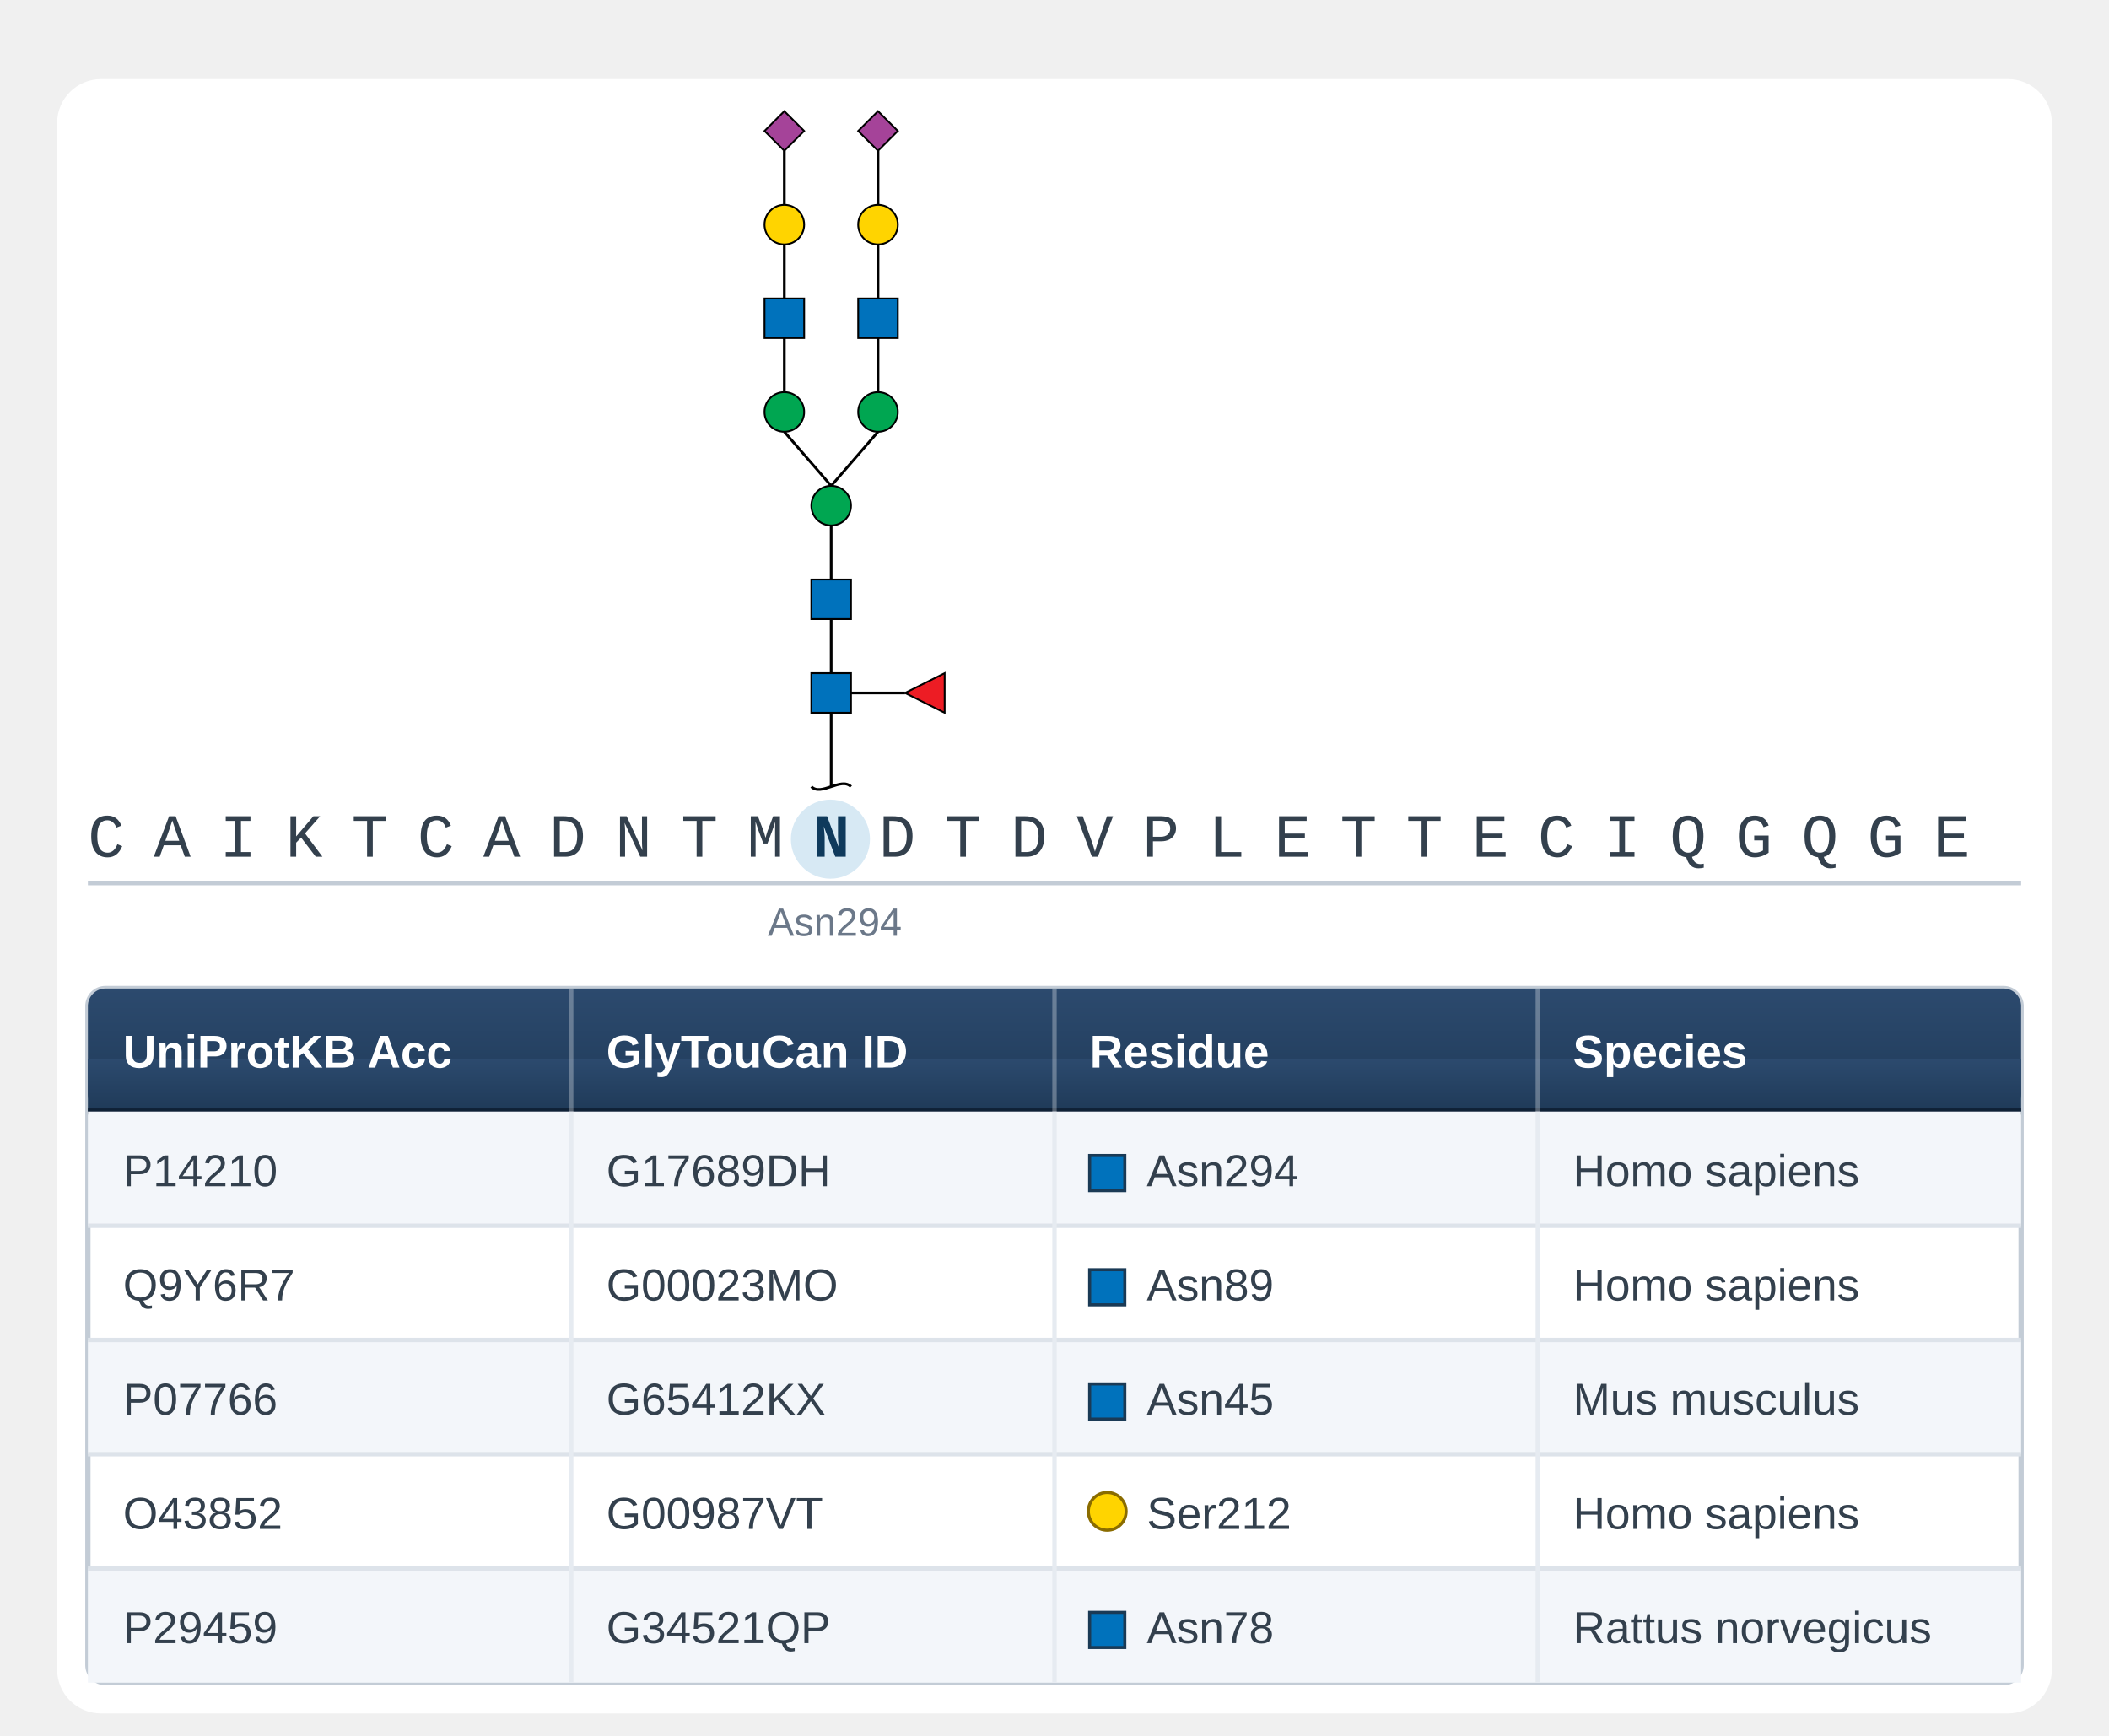
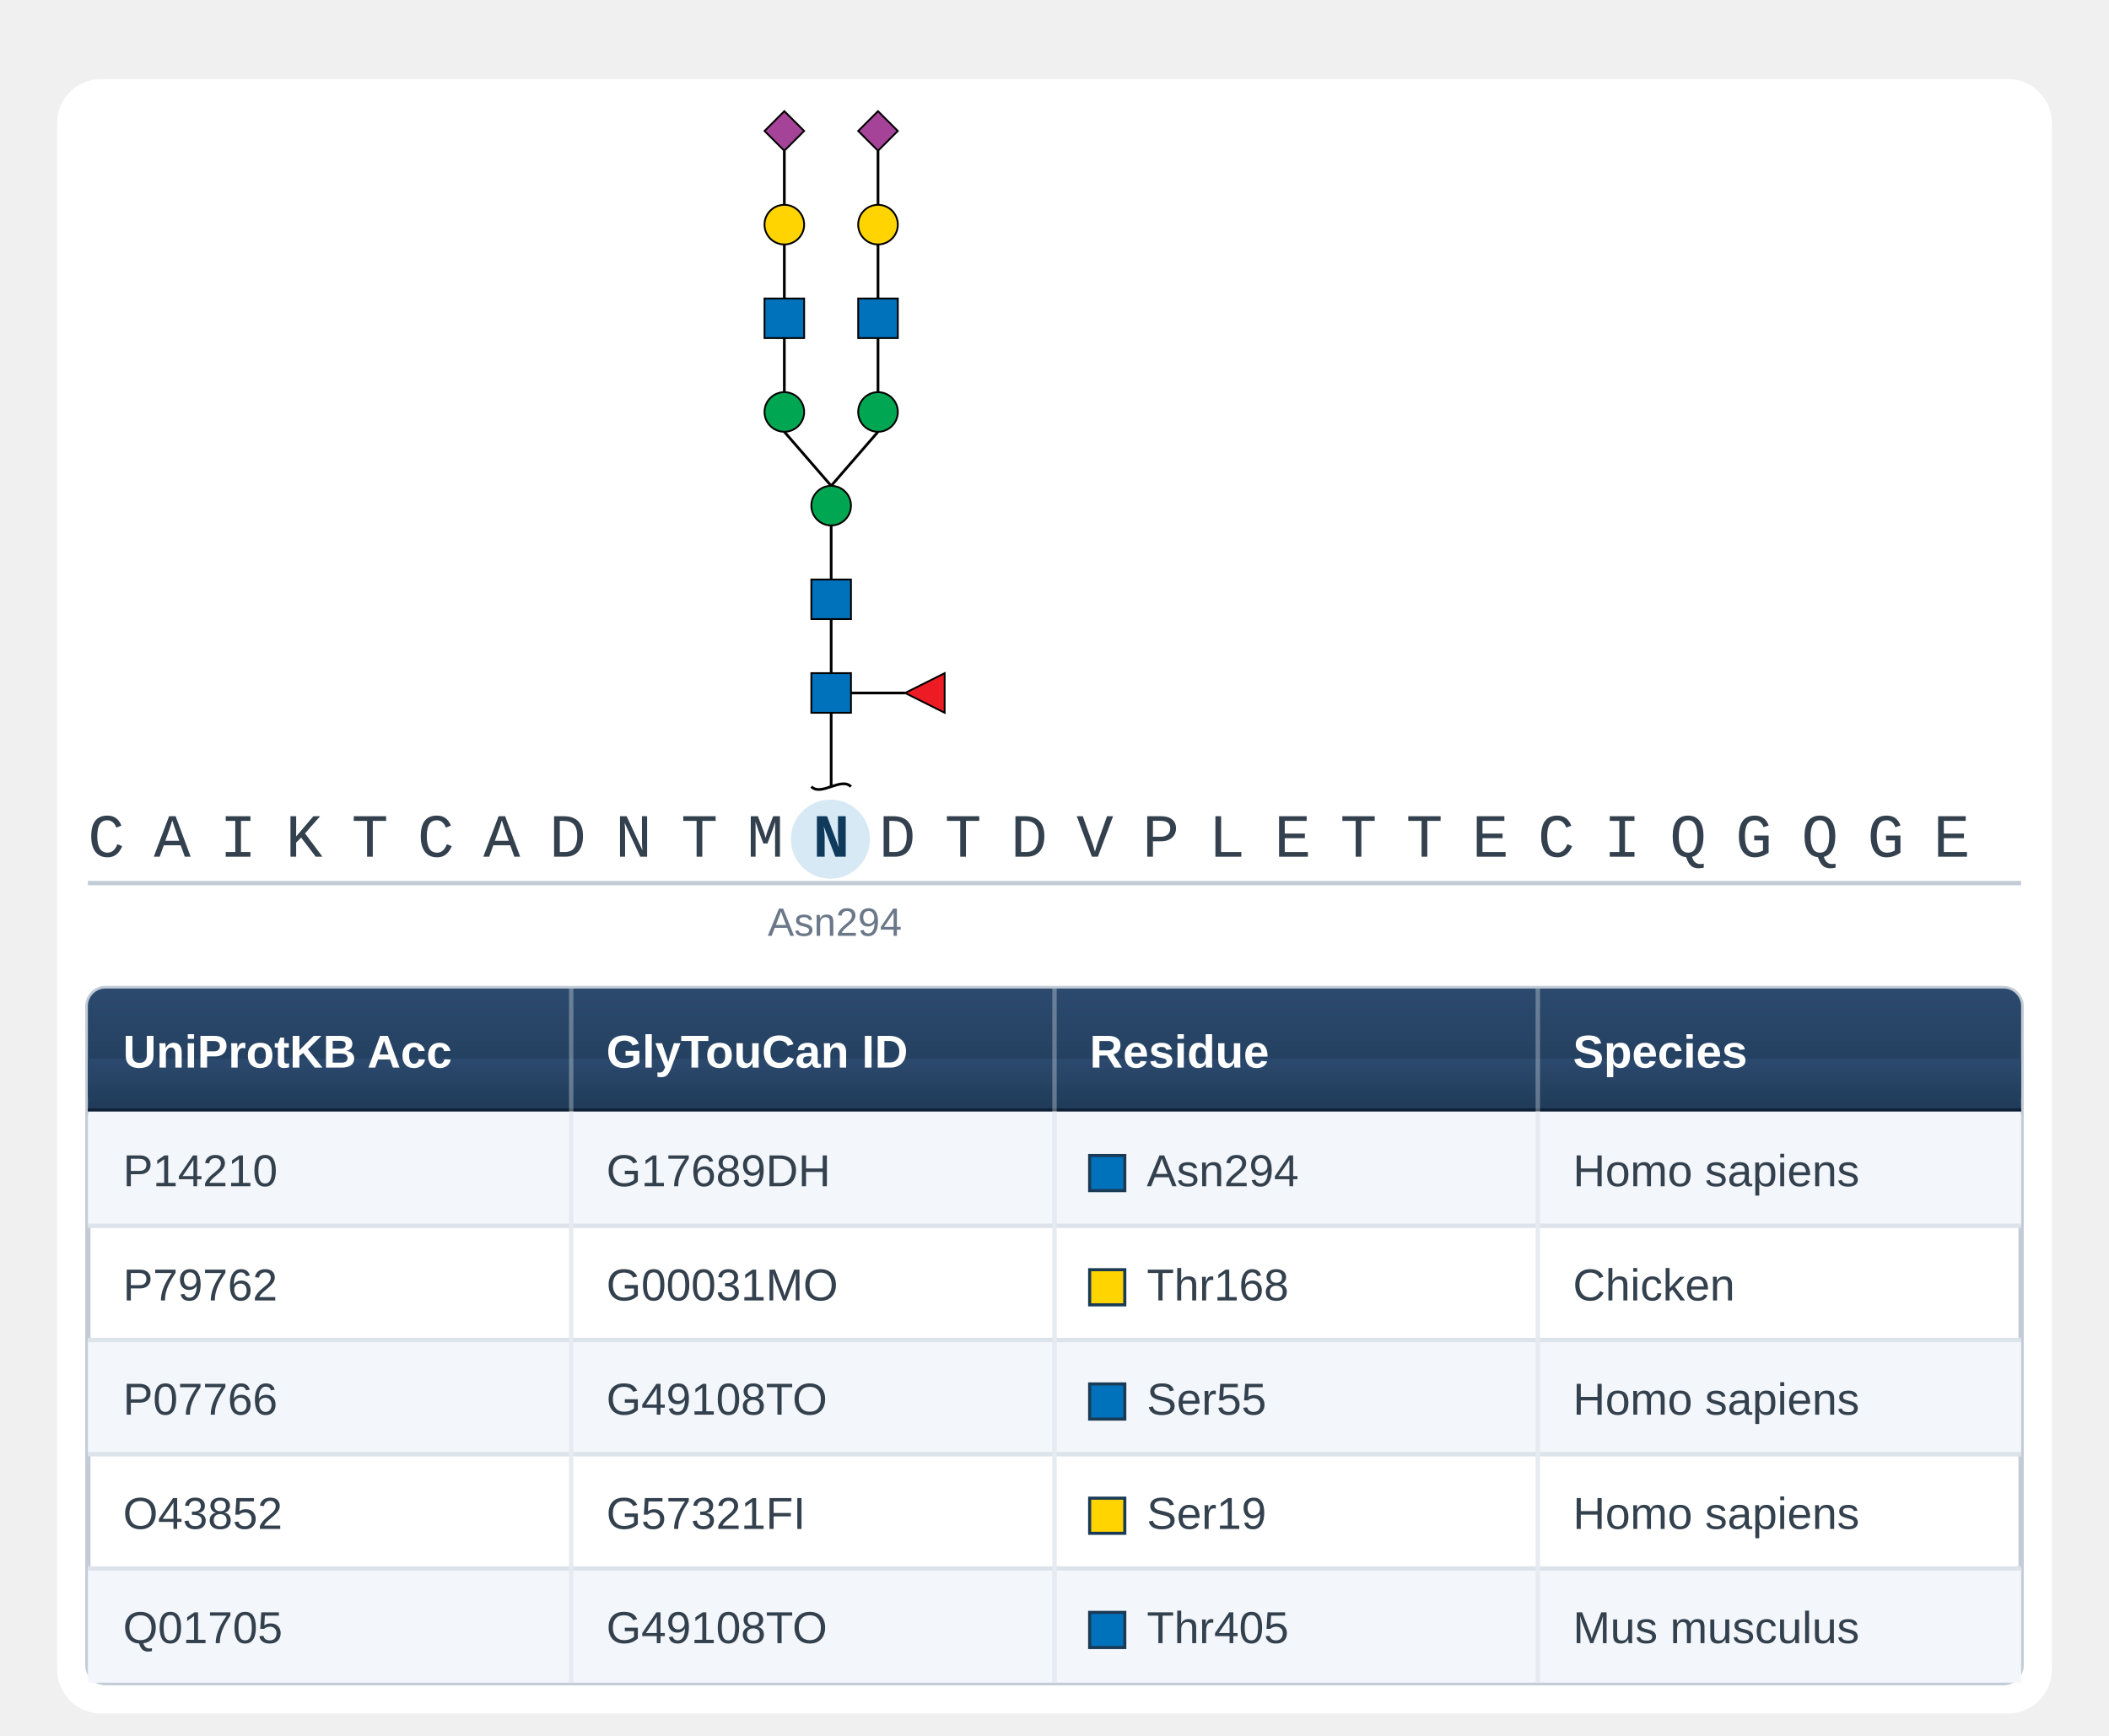
<svg xmlns="http://www.w3.org/2000/svg" viewBox="0 -25 480 395">
  <defs>
    <linearGradient id="cardBg" x1="0" y1="0" x2="1" y2="1">
      <stop offset="0%" stop-color="#ffffff" />
      <stop offset="100%" stop-color="#ffffff" />
    </linearGradient>
    <linearGradient id="headerFill" x1="0" y1="0" x2="0" y2="1">
      <stop offset="0%" stop-color="#2c4a6e" />
      <stop offset="100%" stop-color="#1f3a58" />
    </linearGradient>
    <clipPath clipPathUnits="userSpaceOnUse" id="gly-cp1">
      <path d="M342 82 L364 82 L364 104 L342 104 Z" />
    </clipPath>
    <clipPath clipPathUnits="userSpaceOnUse" id="gly-cp2">
      <path d="M290 82 L312 82 L312 104 L290 104 Z" />
    </clipPath>
    <clipPath clipPathUnits="userSpaceOnUse" id="gly-cp3">
      <circle cx="249" cy="93" r="11" />
    </clipPath>
    <clipPath clipPathUnits="userSpaceOnUse" id="gly-cp4">
      <circle cx="197" cy="119" r="11" />
    </clipPath>
    <clipPath clipPathUnits="userSpaceOnUse" id="gly-cp5">
      <path d="M134 108 L156 108 L156 130 L134 130 Z" />
    </clipPath>
    <clipPath clipPathUnits="userSpaceOnUse" id="gly-cp6">
      <circle cx="93" cy="119" r="11" />
    </clipPath>
    <clipPath clipPathUnits="userSpaceOnUse" id="gly-cp7">
      <polygon points="41 108 52 119 41 130 30 119" />
    </clipPath>
    <clipPath clipPathUnits="userSpaceOnUse" id="gly-cp8">
      <circle cx="197" cy="67" r="11" />
    </clipPath>
    <clipPath clipPathUnits="userSpaceOnUse" id="gly-cp9">
      <path d="M134 56 L156 56 L156 78 L134 78 Z" />
    </clipPath>
    <clipPath clipPathUnits="userSpaceOnUse" id="gly-cp10">
      <circle cx="93" cy="67" r="11" />
    </clipPath>
    <clipPath clipPathUnits="userSpaceOnUse" id="gly-cp11">
      <polygon points="41 56 52 67 41 78 30 67" />
    </clipPath>
    <clipPath clipPathUnits="userSpaceOnUse" id="gly-cp12">
      <polygon points="353 52 342 30 364 30" />
    </clipPath>
  </defs>
  <rect x="13" y="-7" width="454" height="372" rx="10" fill="url(#cardBg)" />
  <g transform="translate(174, -12) scale(0.41) translate(130, 0) rotate(90)">
    <path d="M405 82 C399.5 87.5 410.5 98.5 405 104" style="fill:none; stroke:black; stroke-width:1.5;" />
    <line x1="405" y1="93" x2="364" y2="93" stroke="black" stroke-width="1.5" />
    <line x1="342" y1="93" x2="312" y2="93" stroke="black" stroke-width="1.5" />
    <line x1="290" y1="93" x2="260" y2="93" stroke="black" stroke-width="1.5" />
    <line x1="238" y1="93" x2="208" y2="119" stroke="black" stroke-width="1.5" />
    <line x1="238" y1="93" x2="208" y2="67" stroke="black" stroke-width="1.5" />
    <line x1="353" y1="82" x2="353" y2="52" stroke="black" stroke-width="1.5" />
    <line x1="186" y1="119" x2="156" y2="119" stroke="black" stroke-width="1.5" />
    <line x1="134" y1="119" x2="104" y2="119" stroke="black" stroke-width="1.5" />
    <line x1="82" y1="119" x2="52" y2="119" stroke="black" stroke-width="1.5" />
    <line x1="186" y1="67" x2="156" y2="67" stroke="black" stroke-width="1.5" />
    <line x1="134" y1="67" x2="104" y2="67" stroke="black" stroke-width="1.5" />
    <line x1="82" y1="67" x2="52" y2="67" stroke="black" stroke-width="1.5" />
    <rect x="342" y="82" width="22" height="22" fill="white" stroke="none" />
    <rect x="342" y="82" width="22" height="22" fill="rgb(0,114,188)" stroke="none" clip-path="url(#gly-cp1)" />
    <rect x="342" y="82" width="22" height="22" fill="none" stroke="black" stroke-width="1" />
    <rect x="290" y="82" width="22" height="22" fill="white" stroke="none" />
    <rect x="290" y="82" width="22" height="22" fill="rgb(0,114,188)" stroke="none" clip-path="url(#gly-cp2)" />
    <rect x="290" y="82" width="22" height="22" fill="none" stroke="black" stroke-width="1" />
    <circle cx="249" cy="93" r="11" fill="white" stroke="none" />
    <circle cx="249" cy="93" r="11" fill="rgb(0,166,81)" stroke="none" clip-path="url(#gly-cp3)" />
    <circle cx="249" cy="93" r="11" fill="none" stroke="black" stroke-width="1" />
    <circle cx="197" cy="119" r="11" fill="white" stroke="none" />
    <circle cx="197" cy="119" r="11" fill="rgb(0,166,81)" stroke="none" clip-path="url(#gly-cp4)" />
    <circle cx="197" cy="119" r="11" fill="none" stroke="black" stroke-width="1" />
    <rect x="134" y="108" width="22" height="22" fill="white" stroke="none" />
    <rect x="134" y="108" width="22" height="22" fill="rgb(0,114,188)" stroke="none" clip-path="url(#gly-cp5)" />
    <rect x="134" y="108" width="22" height="22" fill="none" stroke="black" stroke-width="1" />
    <circle cx="93" cy="119" r="11" fill="white" stroke="none" />
    <circle cx="93" cy="119" r="11" fill="rgb(255,212,0)" stroke="none" clip-path="url(#gly-cp6)" />
    <circle cx="93" cy="119" r="11" fill="none" stroke="black" stroke-width="1" />
    <polygon points="41 108 52 119 41 130 30 119" fill="white" stroke="none" />
    <polygon points="41 108 52 119 41 130 30 119" fill="rgb(165,67,153)" stroke="none" clip-path="url(#gly-cp7)" />
    <polygon points="41 108 52 119 41 130 30 119" fill="none" stroke="black" stroke-width="1" />
    <circle cx="197" cy="67" r="11" fill="white" stroke="none" />
    <circle cx="197" cy="67" r="11" fill="rgb(0,166,81)" stroke="none" clip-path="url(#gly-cp8)" />
    <circle cx="197" cy="67" r="11" fill="none" stroke="black" stroke-width="1" />
    <rect x="134" y="56" width="22" height="22" fill="white" stroke="none" />
    <rect x="134" y="56" width="22" height="22" fill="rgb(0,114,188)" stroke="none" clip-path="url(#gly-cp9)" />
    <rect x="134" y="56" width="22" height="22" fill="none" stroke="black" stroke-width="1" />
    <circle cx="93" cy="67" r="11" fill="white" stroke="none" />
    <circle cx="93" cy="67" r="11" fill="rgb(255,212,0)" stroke="none" clip-path="url(#gly-cp10)" />
    <circle cx="93" cy="67" r="11" fill="none" stroke="black" stroke-width="1" />
    <polygon points="41 56 52 67 41 78 30 67" fill="white" stroke="none" />
    <polygon points="41 56 52 67 41 78 30 67" fill="rgb(165,67,153)" stroke="none" clip-path="url(#gly-cp11)" />
    <polygon points="41 56 52 67 41 78 30 67" fill="none" stroke="black" stroke-width="1" />
    <polygon points="353 52 342 30 364 30" fill="white" stroke="none" />
    <polygon points="353 52 342 30 364 30" fill="rgb(237,28,36)" stroke="none" clip-path="url(#gly-cp12)" />
    <polygon points="353 52 342 30 364 30" fill="none" stroke="black" stroke-width="1" />
  </g>
  <g font-family="'Courier New', Courier, monospace" font-size="14" fill="#33404d">
    <circle cx="189" cy="166" r="9" fill="#0072bc" opacity="0.16" />
    <text x="20" y="170">C</text>
    <text x="35" y="170">A</text>
    <text x="50" y="170">I</text>
    <text x="65" y="170">K</text>
    <text x="80" y="170">T</text>
    <text x="95" y="170">C</text>
    <text x="110" y="170">A</text>
    <text x="125" y="170">D</text>
    <text x="140" y="170">N</text>
    <text x="155" y="170">T</text>
    <text x="170" y="170">M</text>
    <text x="185" y="170" font-weight="700" fill="#0f3a5c">N</text>
    <text x="200" y="170">D</text>
    <text x="215" y="170">T</text>
    <text x="230" y="170">D</text>
    <text x="245" y="170">V</text>
    <text x="260" y="170">P</text>
    <text x="275" y="170">L</text>
    <text x="290" y="170">E</text>
    <text x="305" y="170">T</text>
    <text x="320" y="170">T</text>
    <text x="335" y="170">E</text>
    <text x="350" y="170">C</text>
    <text x="365" y="170">I</text>
    <text x="380" y="170">Q</text>
    <text x="395" y="170">G</text>
    <text x="410" y="170">Q</text>
    <text x="425" y="170">G</text>
    <text x="440" y="170">E</text>
  </g>
  <line x1="20" y1="176" x2="460" y2="176" stroke="#c3ccd6" stroke-width="1" />
  <text x="190" y="188" text-anchor="middle" font-family="Arial, Helvetica, sans-serif" font-size="9" fill="#6b7889">Asn294</text>
  <g font-family="Arial, Helvetica, sans-serif">
    <rect x="20" y="200" width="440" height="158" rx="4" fill="#ffffff" stroke="#c3ccd6" stroke-width="1.2" />
    <rect x="20" y="200" width="440" height="28" rx="4" fill="url(#headerFill)" />
    <rect x="20" y="216" width="440" height="12" fill="url(#headerFill)" />
    <line x1="20" y1="228" x2="460" y2="228" stroke="#0f2136" stroke-width="1.4" />
    <line x1="130" y1="200" x2="130" y2="228" stroke="#ffffff" stroke-opacity="0.3" stroke-width="1" />
    <line x1="240" y1="200" x2="240" y2="228" stroke="#ffffff" stroke-opacity="0.3" stroke-width="1" />
    <line x1="350" y1="200" x2="350" y2="228" stroke="#ffffff" stroke-opacity="0.3" stroke-width="1" />
    <g font-size="10.5" font-weight="700" fill="#ffffff">
      <text x="28" y="218">UniProtKB Acc</text>
      <text x="248" y="218">Residue</text>
      <text x="358" y="218">Species</text>
      <text x="138" y="218">GlyTouCan ID</text>
    </g>
    <rect x="20" y="228" width="440" height="26" fill="#f3f6fa" />
    <rect x="20" y="280" width="440" height="26" fill="#f3f6fa" />
    <rect x="20" y="332" width="440" height="26" fill="#f3f6fa" />
    <g stroke="#dde3ea" stroke-width="1">
      <line x1="20" y1="254" x2="460" y2="254" />
      <line x1="20" y1="280" x2="460" y2="280" />
      <line x1="20" y1="306" x2="460" y2="306" />
      <line x1="20" y1="332" x2="460" y2="332" />
    </g>
    <g stroke="#e6ebf1" stroke-width="1">
      <line x1="130" y1="228" x2="130" y2="358" />
      <line x1="240" y1="228" x2="240" y2="358" />
      <line x1="350" y1="228" x2="350" y2="358" />
    </g>
    <g font-size="10.2" fill="#33404d">
      <text x="28" y="245">P14210</text>
      <text x="138" y="245">G17689DH</text>
      <rect x="248" y="238" width="8" height="8" fill="#0072bc" stroke="#1a3a55" stroke-width="0.7" />
      <text x="261" y="245">Asn294</text>
      <text x="358" y="245">Homo sapiens</text>
-       <text x="28" y="271">Q9Y6R7</text>
-       <text x="138" y="271">G00023MO</text>
-       <rect x="248" y="264" width="8" height="8" fill="#0072bc" stroke="#1a3a55" stroke-width="0.7" />
-       <text x="261" y="271">Asn89</text>
-       <text x="358" y="271">Homo sapiens</text>
+       <text x="28" y="271">P79762</text>
+       <text x="138" y="271">G00031MO</text>
+       <rect x="248" y="264" width="8" height="8" fill="#ffd400" stroke="#1a3a55" stroke-width="0.7" />
+       <text x="261" y="271">Thr168</text>
+       <text x="358" y="271">Chicken</text>
      <text x="28" y="297">P07766</text>
-       <text x="138" y="297">G65412KX</text>
+       <text x="138" y="297">G49108TO</text>
      <rect x="248" y="290" width="8" height="8" fill="#0072bc" stroke="#1a3a55" stroke-width="0.7" />
-       <text x="261" y="297">Asn45</text>
-       <text x="358" y="297">Mus musculus</text>
+       <text x="261" y="297">Ser55</text>
+       <text x="358" y="297">Homo sapiens</text>
      <text x="28" y="323">O43852</text>
-       <text x="138" y="323">G00987VT</text>
-       <circle cx="252" cy="319" r="4.3" fill="#ffd400" stroke="#8a6c00" stroke-width="0.7" />
-       <text x="261" y="323">Ser212</text>
+       <text x="138" y="323">G57321FI</text>
+       <rect x="248" y="316" width="8" height="8" fill="#ffd400" stroke="#1a3a55" stroke-width="0.7" />
+       <text x="261" y="323">Ser19</text>
      <text x="358" y="323">Homo sapiens</text>
-       <text x="28" y="349">P29459</text>
-       <text x="138" y="349">G34521QP</text>
+       <text x="28" y="349">Q01705</text>
+       <text x="138" y="349">G49108TO</text>
      <rect x="248" y="342" width="8" height="8" fill="#0072bc" stroke="#1a3a55" stroke-width="0.7" />
-       <text x="261" y="349">Asn78</text>
-       <text x="358" y="349">Rattus norvegicus</text>
+       <text x="261" y="349">Thr405</text>
+       <text x="358" y="349">Mus musculus</text>
    </g>
  </g>
</svg>
